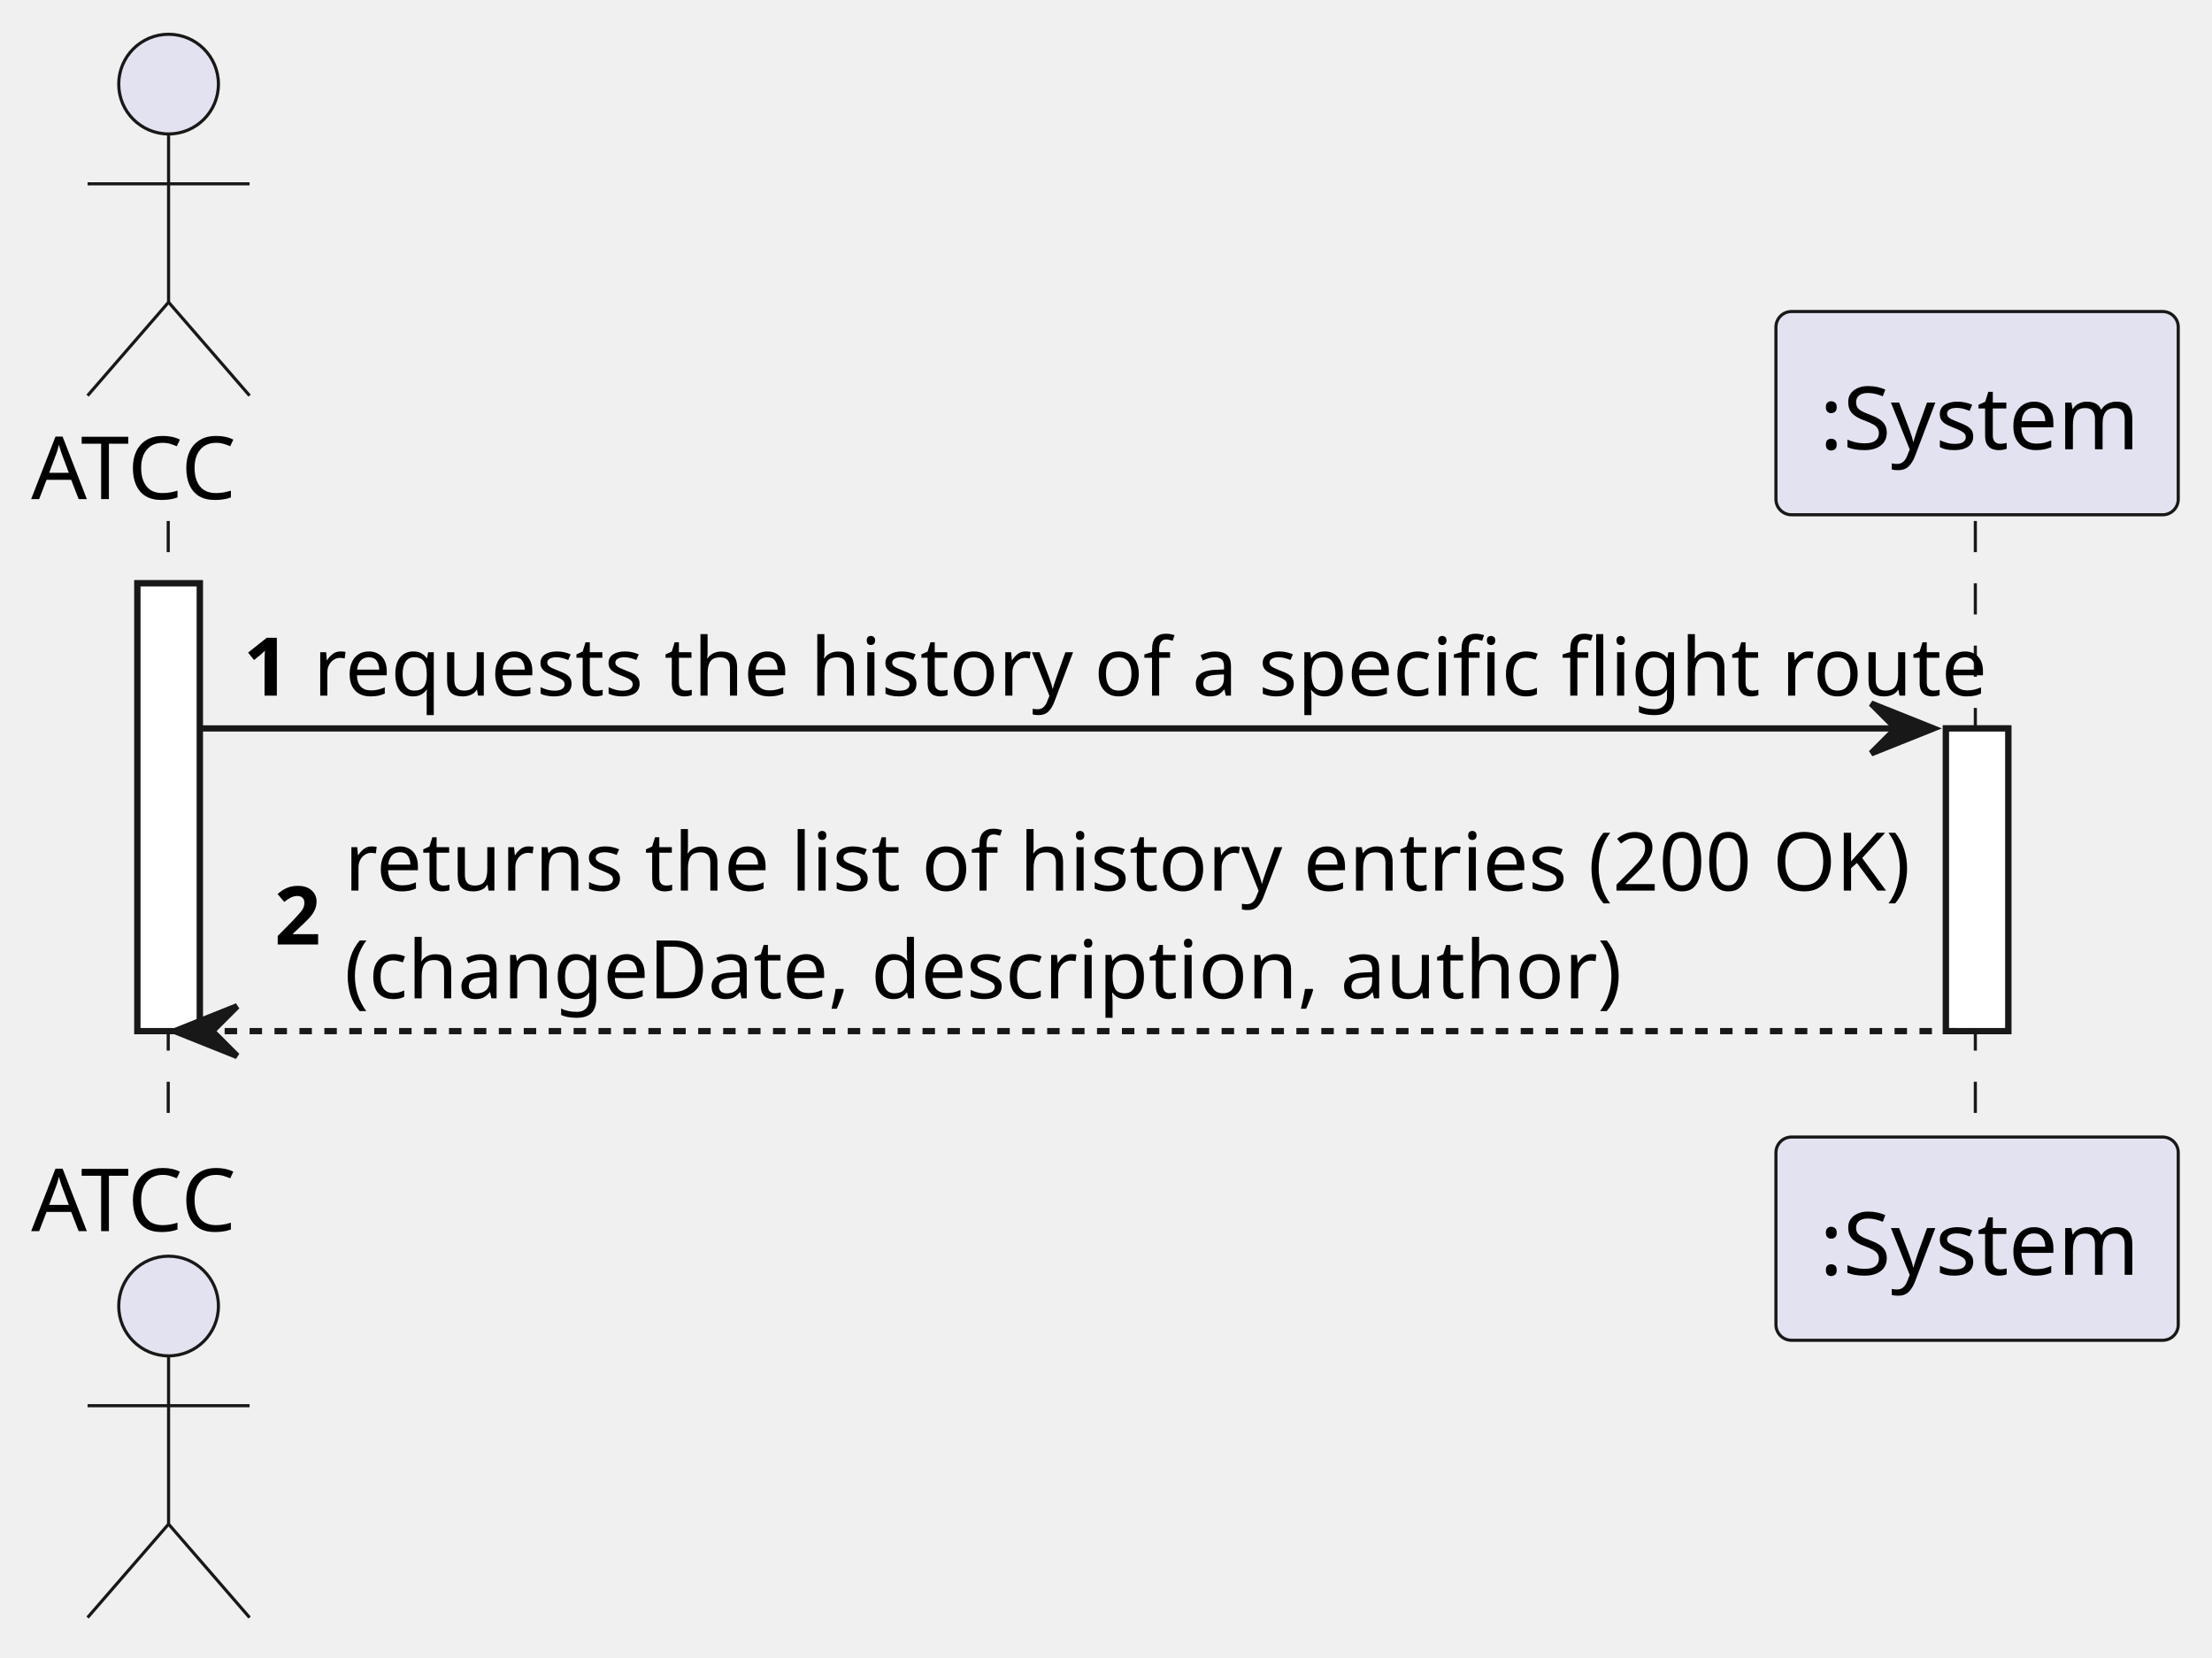
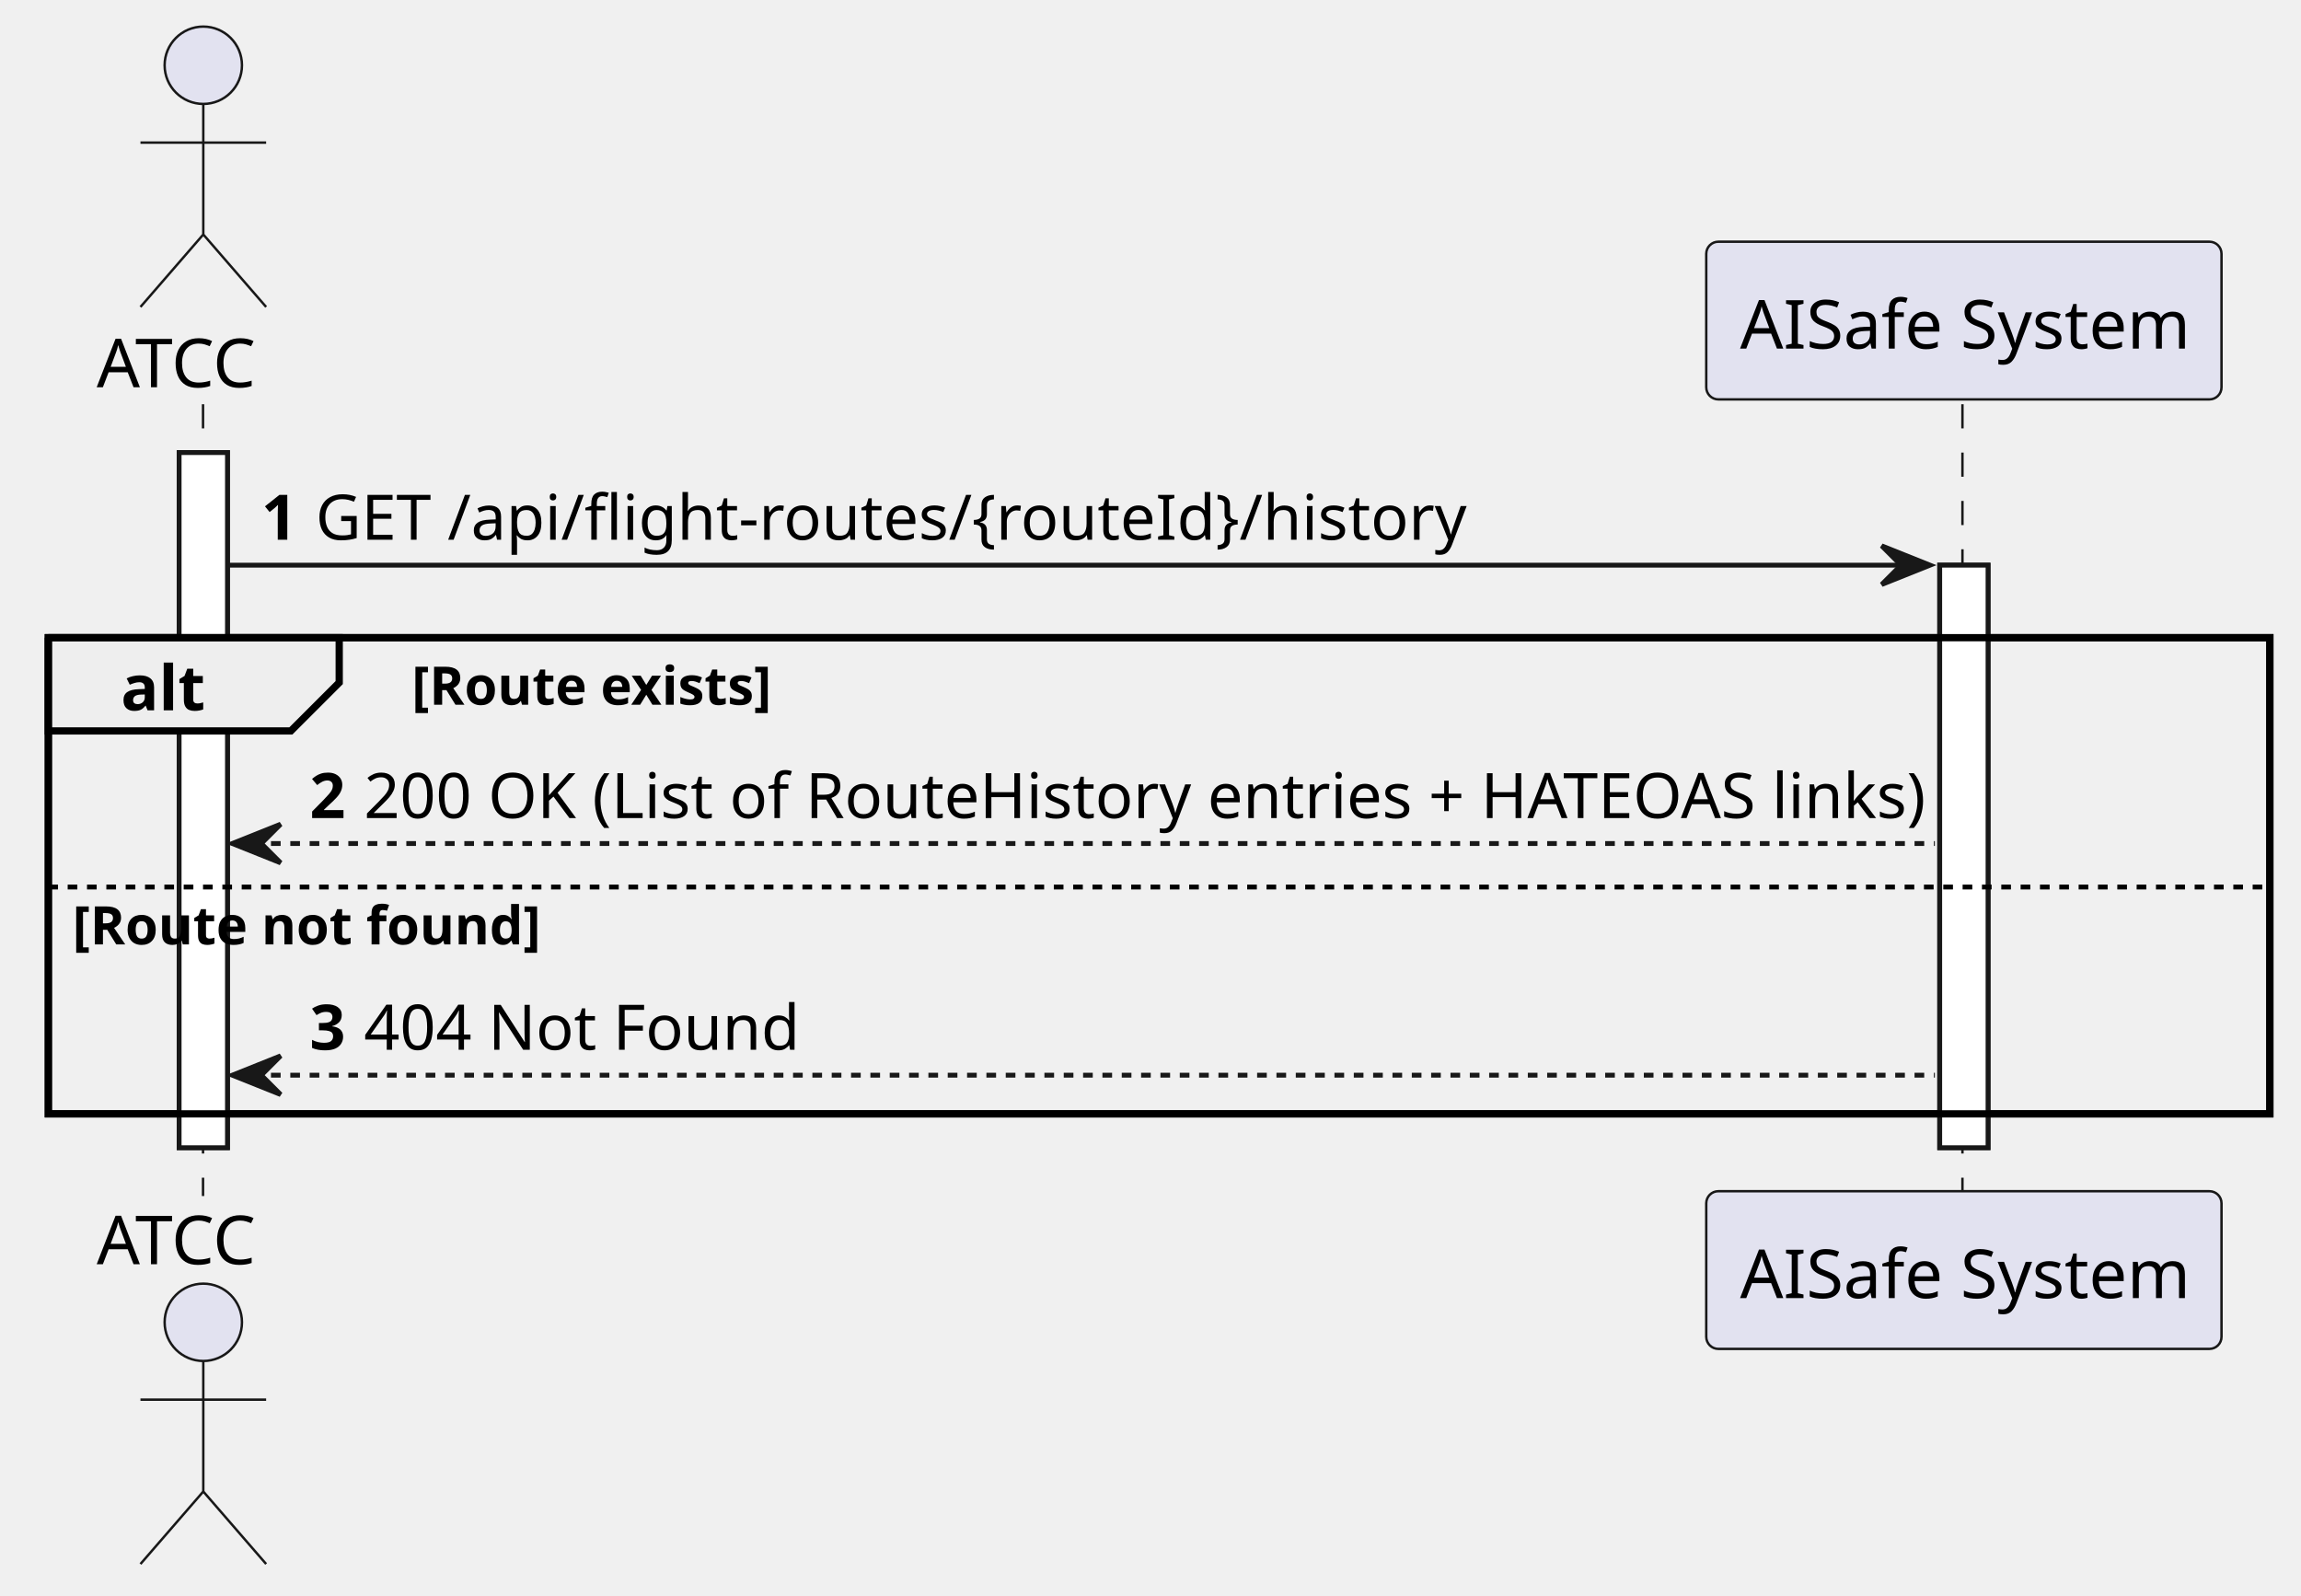
- <svg xmlns="http://www.w3.org/2000/svg" contentStyleType="text/css" data-diagram-type="SEQUENCE" height="266px" preserveAspectRatio="none" style="width:355px;height:266px;background:#FFFFFF;" version="1.1" viewBox="0 0 355 266" width="355px" zoomAndPan="magnify">
+ <svg xmlns="http://www.w3.org/2000/svg" contentStyleType="text/css" data-diagram-type="SEQUENCE" height="330px" preserveAspectRatio="none" style="width:476px;height:330px;background:#FFFFFF;" version="1.1" viewBox="0 0 476 330" width="476px" zoomAndPan="magnify">
  <defs />
  <g>
    <g>
-       <rect fill="#FFFFFF" height="71.873" style="stroke:#181818;stroke-width:1;" width="10" x="22.055" y="93.621" />
+       <rect fill="#FFFFFF" height="143.795" style="stroke:#181818;stroke-width:1;" width="10" x="37.055" y="93.621" />
    </g>
    <g>
-       <rect fill="#FFFFFF" height="48.582" style="stroke:#181818;stroke-width:1;" width="10" x="312.3" y="116.912" />
+       <rect fill="#FFFFFF" height="120.504" style="stroke:#181818;stroke-width:1;" width="10" x="401.261" y="116.912" />
+     </g>
+     <rect fill="none" height="98.504" style="stroke:#000000;stroke-width:1.5;" width="459.558" x="10" y="131.912" />
+     <g>
+       <rect fill="#000000" fill-opacity="0" height="163.795" width="8" x="38.055" y="83.621" />
+       <line style="stroke:#181818;stroke-width:0.5;stroke-dasharray:5,5;" x1="42" x2="42" y1="83.621" y2="247.416" />
    </g>
    <g>
-       <rect fill="#000000" fill-opacity="0" height="99.873" width="8" x="23.055" y="83.621" />
-       <line style="stroke:#181818;stroke-width:0.5;stroke-dasharray:5,5;" x1="27" x2="27" y1="83.621" y2="183.494" />
+       <rect fill="#000000" fill-opacity="0" height="163.795" width="8" x="402.261" y="83.621" />
+       <line style="stroke:#181818;stroke-width:0.5;stroke-dasharray:5,5;" x1="405.965" x2="405.965" y1="83.621" y2="247.416" />
+     </g>
+     <g class="participant participant-head" data-participant="ATCC">
+       <text fill="#000000" font-family="sans-serif" font-size="14" lengthAdjust="spacing" textLength="38.11" x="20" y="80.107">ATCC</text>
+       <ellipse cx="42.055" cy="13.5" fill="#E2E2F0" rx="8" ry="8" style="stroke:#181818;stroke-width:0.5;" />
+       <path d="M42.055,21.5 L42.055,48.5 M29.055,29.5 L55.055,29.5 M42.055,48.5 L29.055,63.5 M42.055,48.5 L55.055,63.5" fill="none" style="stroke:#181818;stroke-width:0.5;" />
+     </g>
+     <g class="participant participant-tail" data-participant="ATCC">
+       <text fill="#000000" font-family="sans-serif" font-size="14" lengthAdjust="spacing" textLength="38.11" x="20" y="261.523">ATCC</text>
+       <ellipse cx="42.055" cy="273.537" fill="#E2E2F0" rx="8" ry="8" style="stroke:#181818;stroke-width:0.5;" />
+       <path d="M42.055,281.537 L42.055,308.537 M29.055,289.537 L55.055,289.537 M42.055,308.537 L29.055,323.537 M42.055,308.537 L55.055,323.537" fill="none" style="stroke:#181818;stroke-width:0.5;" />
+     </g>
+     <g class="participant participant-head" data-participant="System">
+       <rect fill="#E2E2F0" height="32.621" rx="2.5" ry="2.5" style="stroke:#181818;stroke-width:0.5;" width="106.593" x="352.965" y="50" />
+       <text fill="#000000" font-family="sans-serif" font-size="14" lengthAdjust="spacing" textLength="92.593" x="359.965" y="72.107">AISafe System</text>
+     </g>
+     <g class="participant participant-tail" data-participant="System">
+       <rect fill="#E2E2F0" height="32.621" rx="2.5" ry="2.5" style="stroke:#181818;stroke-width:0.5;" width="106.593" x="352.965" y="246.416" />
+       <text fill="#000000" font-family="sans-serif" font-size="14" lengthAdjust="spacing" textLength="92.593" x="359.965" y="268.523">AISafe System</text>
    </g>
    <g>
-       <rect fill="#000000" fill-opacity="0" height="99.873" width="8" x="313.3" y="83.621" />
-       <line style="stroke:#181818;stroke-width:0.5;stroke-dasharray:5,5;" x1="317.018" x2="317.018" y1="83.621" y2="183.494" />
-     </g>
-     <g class="participant participant-head" data-participant="ATCC">
-       <text fill="#000000" font-family="sans-serif" font-size="14" lengthAdjust="spacing" textLength="38.11" x="5" y="80.107">ATCC</text>
-       <ellipse cx="27.055" cy="13.5" fill="#E2E2F0" rx="8" ry="8" style="stroke:#181818;stroke-width:0.5;" />
-       <path d="M27.055,21.5 L27.055,48.5 M14.055,29.5 L40.055,29.5 M27.055,48.5 L14.055,63.5 M27.055,48.5 L40.055,63.5" fill="none" style="stroke:#181818;stroke-width:0.5;" />
-     </g>
-     <g class="participant participant-tail" data-participant="ATCC">
-       <text fill="#000000" font-family="sans-serif" font-size="14" lengthAdjust="spacing" textLength="38.11" x="5" y="197.602">ATCC</text>
-       <ellipse cx="27.055" cy="209.615" fill="#E2E2F0" rx="8" ry="8" style="stroke:#181818;stroke-width:0.5;" />
-       <path d="M27.055,217.615 L27.055,244.615 M14.055,225.615 L40.055,225.615 M27.055,244.615 L14.055,259.615 M27.055,244.615 L40.055,259.615" fill="none" style="stroke:#181818;stroke-width:0.5;" />
-     </g>
-     <g class="participant participant-head" data-participant="System">
-       <rect fill="#E2E2F0" height="32.621" rx="2.5" ry="2.5" style="stroke:#181818;stroke-width:0.5;" width="64.565" x="285.018" y="50" />
-       <text fill="#000000" font-family="sans-serif" font-size="14" lengthAdjust="spacing" textLength="50.565" x="292.018" y="72.107">:System</text>
-     </g>
-     <g class="participant participant-tail" data-participant="System">
-       <rect fill="#E2E2F0" height="32.621" rx="2.5" ry="2.5" style="stroke:#181818;stroke-width:0.5;" width="64.565" x="285.018" y="182.494" />
-       <text fill="#000000" font-family="sans-serif" font-size="14" lengthAdjust="spacing" textLength="50.565" x="292.018" y="204.602">:System</text>
+       <rect fill="#FFFFFF" height="143.795" style="stroke:#181818;stroke-width:1;" width="10" x="37.055" y="93.621" />
    </g>
    <g>
-       <rect fill="#FFFFFF" height="71.873" style="stroke:#181818;stroke-width:1;" width="10" x="22.055" y="93.621" />
-     </g>
-     <g>
-       <rect fill="#FFFFFF" height="48.582" style="stroke:#181818;stroke-width:1;" width="10" x="312.3" y="116.912" />
+       <rect fill="#FFFFFF" height="120.504" style="stroke:#181818;stroke-width:1;" width="10" x="401.261" y="116.912" />
    </g>
    <g class="message" data-participant-1="ATCC" data-participant-2="System">
-       <polygon fill="#181818" points="300.3,112.912,310.3,116.912,300.3,120.912,304.3,116.912" style="stroke:#181818;stroke-width:1;" />
-       <line style="stroke:#181818;stroke-width:1;" x1="32.055" x2="306.3" y1="116.912" y2="116.912" />
-       <text fill="#000000" font-family="sans-serif" font-size="13" font-weight="bold" lengthAdjust="spacing" textLength="7.23" x="39.055" y="111.649">1</text>
-       <text fill="#000000" font-family="sans-serif" font-size="13" lengthAdjust="spacing" textLength="250.015" x="50.285" y="111.649">requests the history of a specific flight route</text>
+       <polygon fill="#181818" points="389.261,112.912,399.261,116.912,389.261,120.912,393.261,116.912" style="stroke:#181818;stroke-width:1;" />
+       <line style="stroke:#181818;stroke-width:1;" x1="47.055" x2="395.261" y1="116.912" y2="116.912" />
+       <text fill="#000000" font-family="sans-serif" font-size="13" font-weight="bold" lengthAdjust="spacing" textLength="7.23" x="54.055" y="111.649">1</text>
+       <text fill="#000000" font-family="sans-serif" font-size="13" lengthAdjust="spacing" textLength="217.496" x="65.285" y="111.649">GET /api/flight-routes/{routeId}/history</text>
    </g>
+     <path d="M10,131.912 L70.171,131.912 L70.171,141.203 L60.171,151.203 L10,151.203 L10,131.912" fill="#EEEEEE" style="stroke:#000000;stroke-width:1.5;" />
+     <rect fill="none" height="98.504" style="stroke:#000000;stroke-width:1.5;" width="459.558" x="10" y="131.912" />
+     <text fill="#000000" font-family="sans-serif" font-size="13" font-weight="bold" lengthAdjust="spacing" textLength="15.171" x="25" y="146.94">alt</text>
+     <text fill="#000000" font-family="sans-serif" font-size="11" font-weight="bold" lengthAdjust="spacing" textLength="72.735" x="85.171" y="145.782">[Route exists]</text>
    <g class="message" data-participant-1="System" data-participant-2="ATCC">
-       <polygon fill="#181818" points="38.055,161.494,28.055,165.494,38.055,169.494,34.055,165.494" style="stroke:#181818;stroke-width:1;" />
-       <line style="stroke:#181818;stroke-width:1;stroke-dasharray:2,2;" x1="32.055" x2="316.3" y1="165.494" y2="165.494" />
-       <text fill="#000000" font-family="sans-serif" font-size="13" font-weight="bold" lengthAdjust="spacing" textLength="7.23" x="44.055" y="151.586">2</text>
-       <text fill="#000000" font-family="sans-serif" font-size="13" lengthAdjust="spacing" textLength="236.983" x="55.285" y="142.94">returns the list of history entries (200 OK)</text>
-       <text fill="#000000" font-family="sans-serif" font-size="13" lengthAdjust="spacing" textLength="192.943" x="55.285" y="160.231">(changeDate, description, author)</text>
+       <polygon fill="#181818" points="58.055,170.494,48.055,174.494,58.055,178.494,54.055,174.494" style="stroke:#181818;stroke-width:1;" />
+       <line style="stroke:#181818;stroke-width:1;stroke-dasharray:2,2;" x1="52.055" x2="400.261" y1="174.494" y2="174.494" />
+       <text fill="#000000" font-family="sans-serif" font-size="13" font-weight="bold" lengthAdjust="spacing" textLength="7.23" x="64.055" y="169.231">2</text>
+       <text fill="#000000" font-family="sans-serif" font-size="13" lengthAdjust="spacing" textLength="318.976" x="75.285" y="169.231">200 OK (List of RouteHistory entries + HATEOAS links)</text>
+     </g>
+     <line style="stroke:#000000;stroke-width:1;stroke-dasharray:2,2;" x1="10" x2="469.558" y1="183.494" y2="183.494" />
+     <text fill="#000000" font-family="sans-serif" font-size="11" font-weight="bold" lengthAdjust="spacing" textLength="92.243" x="15" y="195.364">[Route not found]</text>
+     <g class="message" data-participant-1="System" data-participant-2="ATCC">
+       <polygon fill="#181818" points="58.055,218.416,48.055,222.416,58.055,226.416,54.055,222.416" style="stroke:#181818;stroke-width:1;" />
+       <line style="stroke:#181818;stroke-width:1;stroke-dasharray:2,2;" x1="52.055" x2="400.261" y1="222.416" y2="222.416" />
+       <text fill="#000000" font-family="sans-serif" font-size="13" font-weight="bold" lengthAdjust="spacing" textLength="7.23" x="64.055" y="217.153">3</text>
+       <text fill="#000000" font-family="sans-serif" font-size="13" lengthAdjust="spacing" textLength="86.004" x="75.285" y="217.153">404 Not Found</text>
    </g>
  </g>
</svg>
